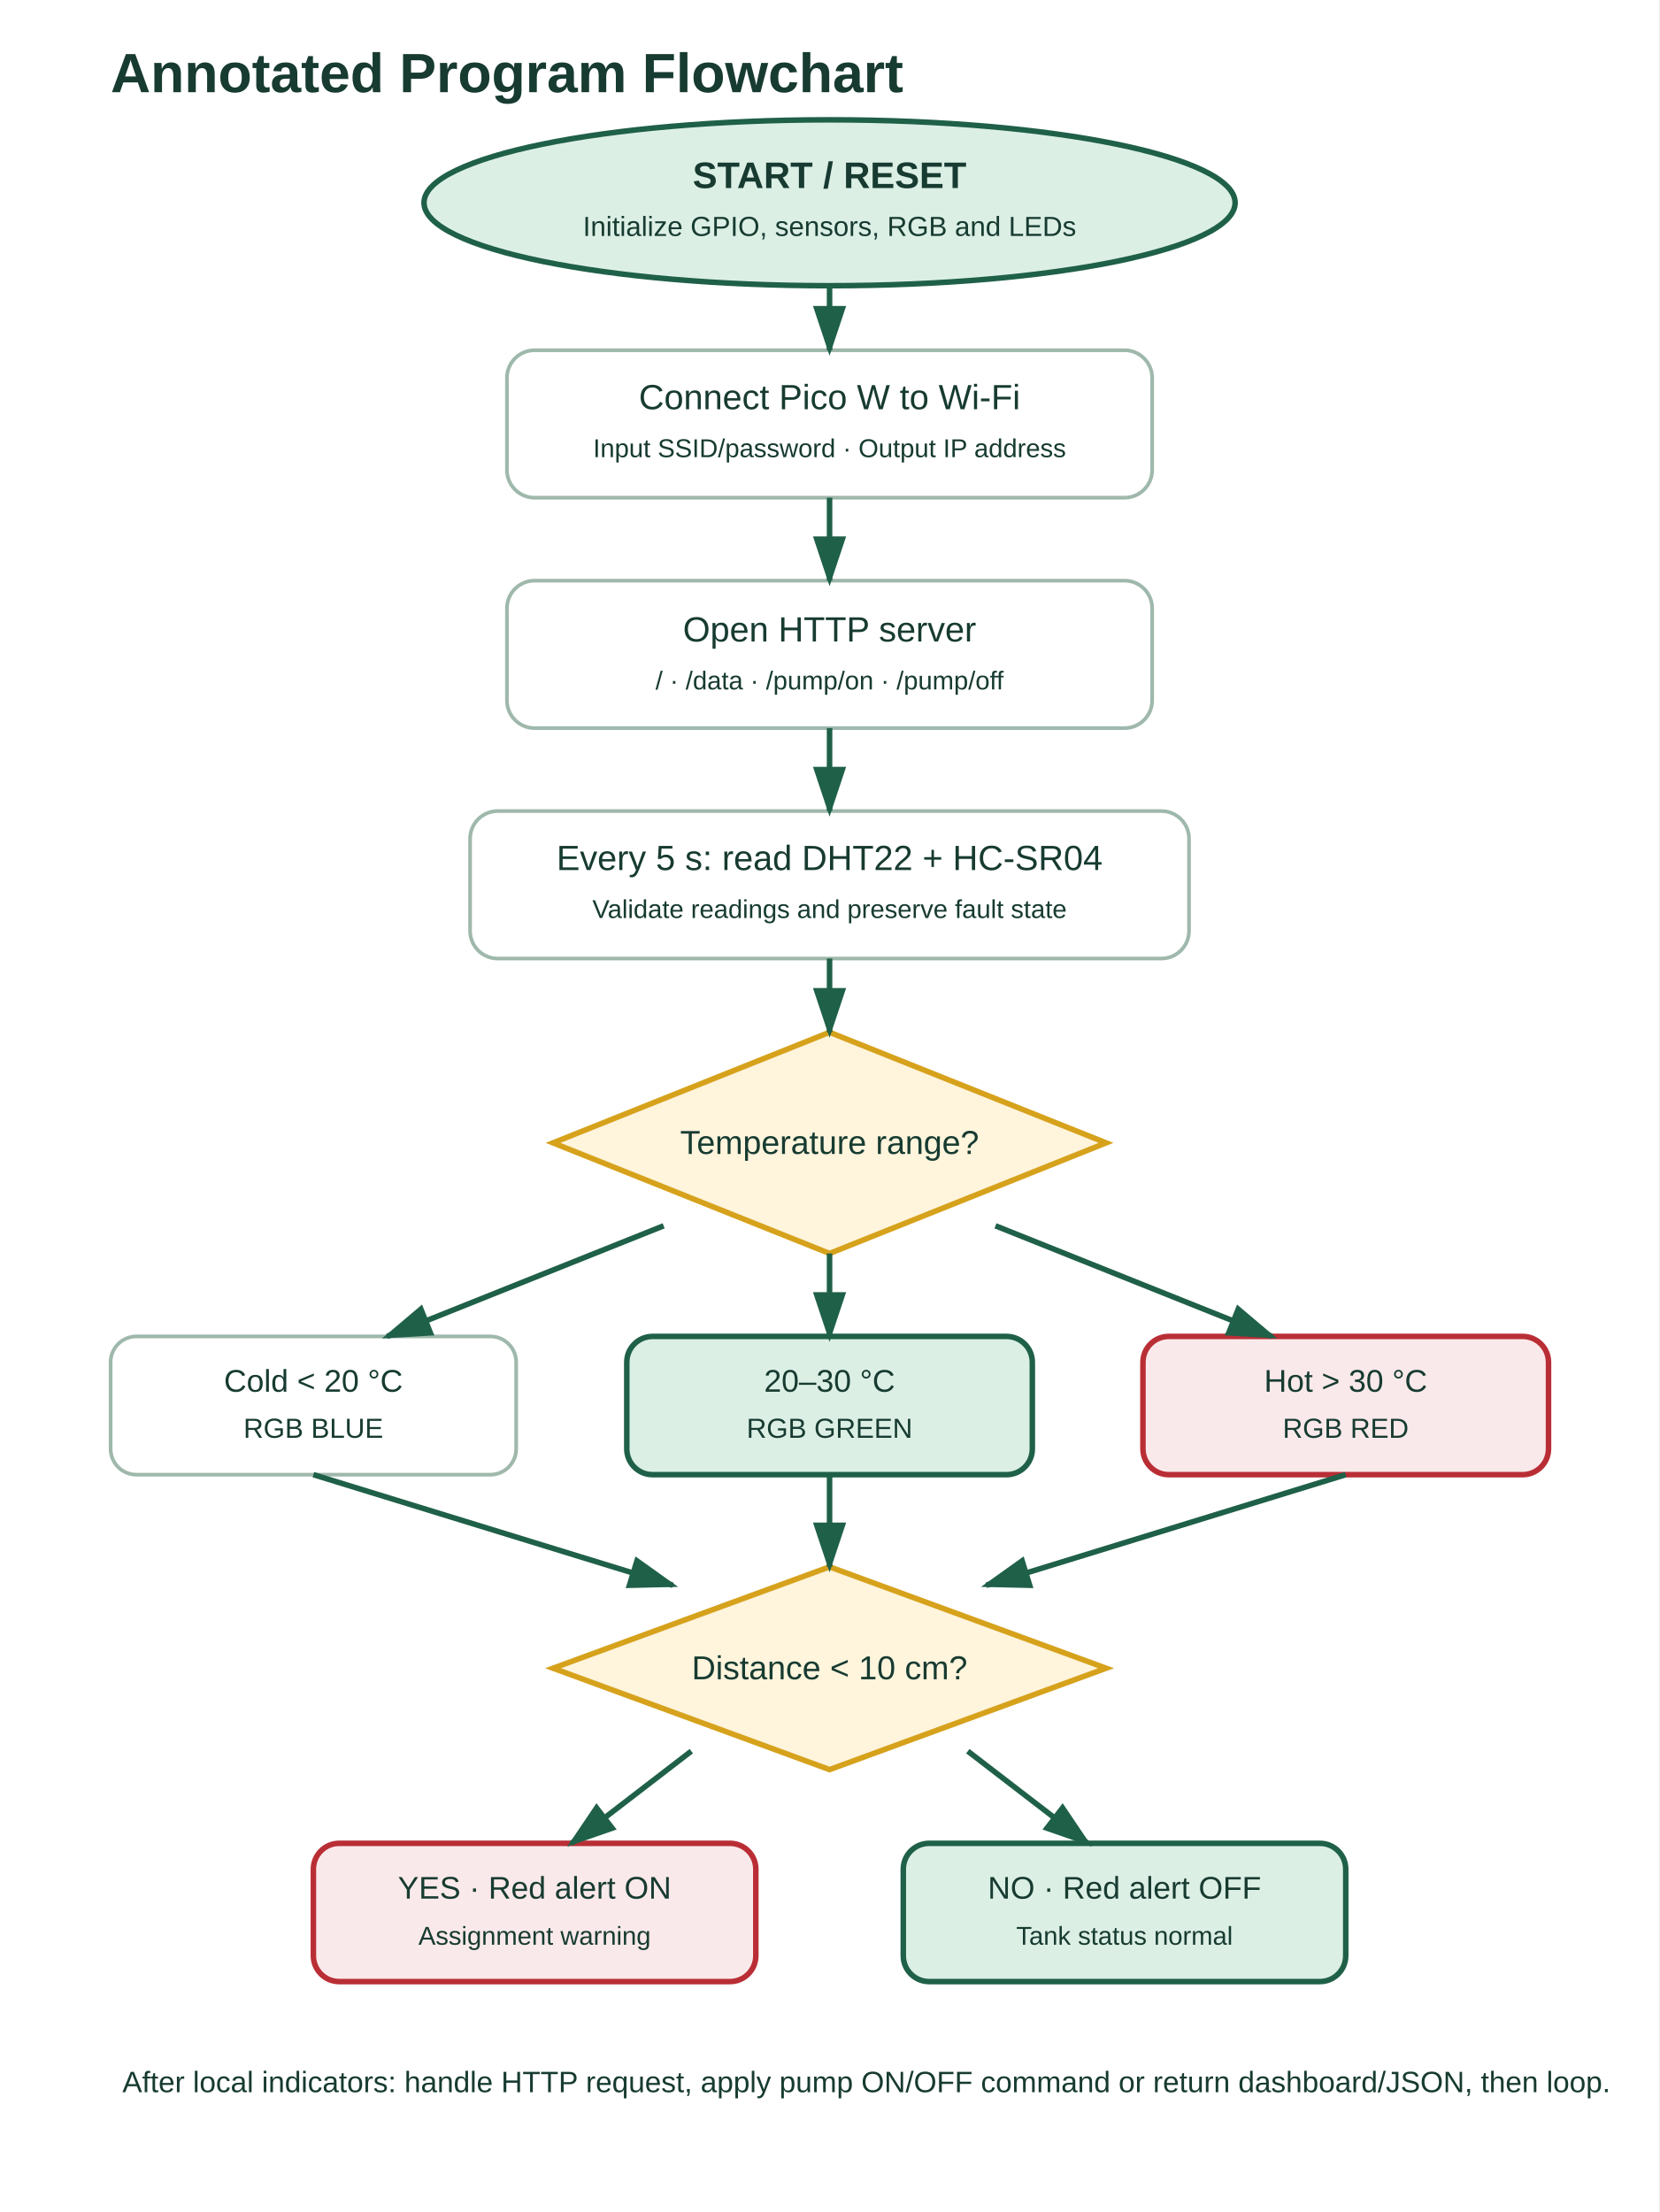
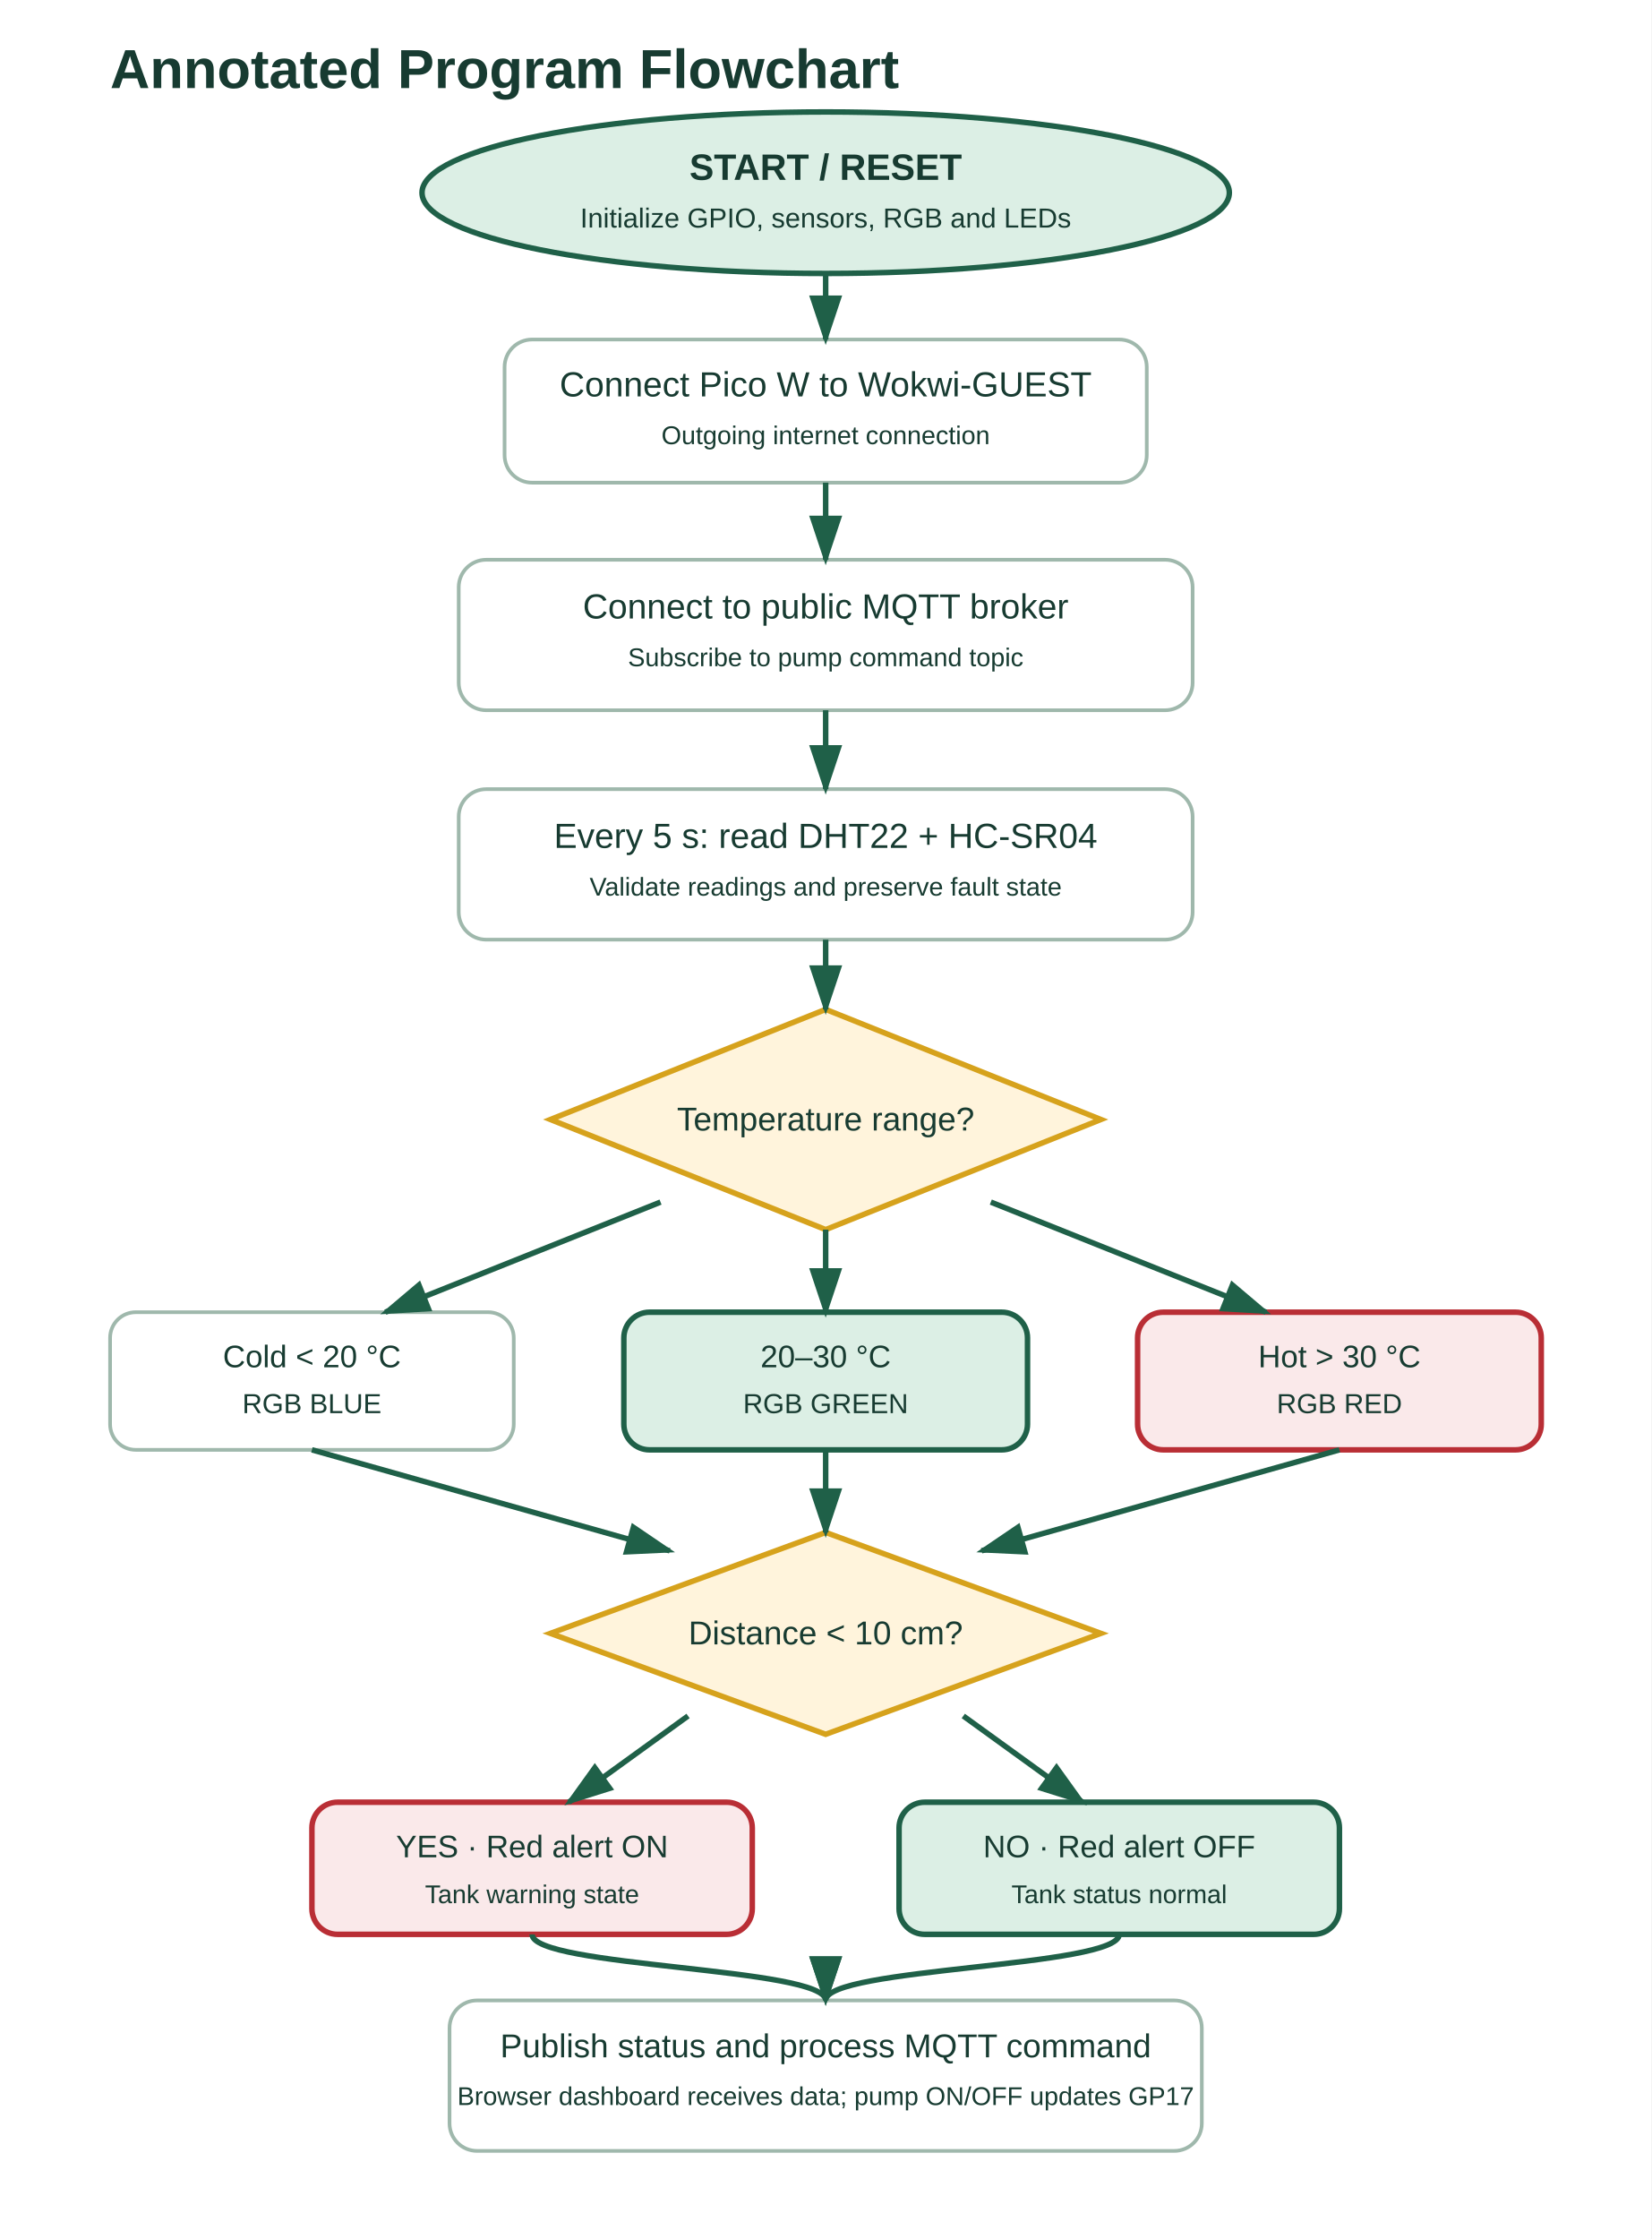
- <svg xmlns="http://www.w3.org/2000/svg" width="900" height="1200" viewBox="0 0 900 1200">
-   <rect width="900" height="1200" fill="white" />
-   <style>text{font-family:Arial;fill:#173b31}.b{fill:#fff;stroke:#9fb8ac;stroke-width:2}.g{fill:#dcefe5;stroke:#1f6048;stroke-width:3}.d{fill:#fff4dc;stroke:#d6a21c;stroke-width:3}.r{fill:#fae9ea;stroke:#b92e35;stroke-width:3}.l{stroke:#1f6048;stroke-width:3;fill:none;marker-end:url(#a)}</style>
+ <svg xmlns="http://www.w3.org/2000/svg" width="900" height="1220" viewBox="0 0 900 1220">
+   <rect width="900" height="1220" fill="white" />
+   <style>
+ text{font-family:Arial;fill:#173b31}.b{fill:#fff;stroke:#9fb8ac;stroke-width:2}
+ .g{fill:#dcefe5;stroke:#1f6048;stroke-width:3}.d{fill:#fff4dc;stroke:#d6a21c;stroke-width:3}
+ .r{fill:#fae9ea;stroke:#b92e35;stroke-width:3}.l{stroke:#1f6048;stroke-width:3;fill:none;marker-end:url(#a)}
+ </style>
  <defs>
    <marker id="a" markerWidth="10" markerHeight="10" refX="8" refY="3" orient="auto">
      <path d="M0,0 L0,6 L9,3 z" fill="#1f6048" />
    </marker>
  </defs>
-   <text x="60" y="50" font-size="30" font-weight="700">Annotated Program Flowchart</text>
-   <ellipse class="g" cx="450" cy="110" rx="220" ry="45" />
-   <text x="450" y="102" text-anchor="middle" font-size="20" font-weight="700">START / RESET</text>
-   <text x="450" y="128" text-anchor="middle" font-size="15">Initialize GPIO, sensors, RGB and LEDs</text>
-   <rect class="b" x="275" y="190" width="350" height="80" rx="15" />
-   <text x="450" y="222" text-anchor="middle" font-size="19">Connect Pico W to Wi-Fi</text>
-   <text x="450" y="248" text-anchor="middle" font-size="14">Input SSID/password · Output IP address</text>
-   <rect class="b" x="275" y="315" width="350" height="80" rx="15" />
-   <text x="450" y="348" text-anchor="middle" font-size="19">Open HTTP server</text>
-   <text x="450" y="374" text-anchor="middle" font-size="14">/ · /data · /pump/on · /pump/off</text>
-   <rect class="b" x="255" y="440" width="390" height="80" rx="15" />
-   <text x="450" y="472" text-anchor="middle" font-size="19">Every 5 s: read DHT22 + HC-SR04</text>
-   <text x="450" y="498" text-anchor="middle" font-size="14">Validate readings and preserve fault state</text>
-   <polygon class="d" points="450,560 600,620 450,680 300,620" />
-   <text x="450" y="626" text-anchor="middle" font-size="18">Temperature range?</text>
-   <rect class="b" x="60" y="725" width="220" height="75" rx="14" />
-   <text x="170" y="755" text-anchor="middle" font-size="17">Cold &lt; 20 °C</text>
-   <text x="170" y="780" text-anchor="middle" font-size="15">RGB BLUE</text>
-   <rect class="g" x="340" y="725" width="220" height="75" rx="14" />
-   <text x="450" y="755" text-anchor="middle" font-size="17">20–30 °C</text>
-   <text x="450" y="780" text-anchor="middle" font-size="15">RGB GREEN</text>
-   <rect class="r" x="620" y="725" width="220" height="75" rx="14" />
-   <text x="730" y="755" text-anchor="middle" font-size="17">Hot &gt; 30 °C</text>
-   <text x="730" y="780" text-anchor="middle" font-size="15">RGB RED</text>
-   <polygon class="d" points="450,850 600,905 450,960 300,905" />
-   <text x="450" y="911" text-anchor="middle" font-size="18">Distance &lt; 10 cm?</text>
-   <rect class="r" x="170" y="1000" width="240" height="75" rx="14" />
-   <text x="290" y="1030" text-anchor="middle" font-size="17">YES · Red alert ON</text>
-   <text x="290" y="1055" text-anchor="middle" font-size="14">Assignment warning</text>
-   <rect class="g" x="490" y="1000" width="240" height="75" rx="14" />
-   <text x="610" y="1030" text-anchor="middle" font-size="17">NO · Red alert OFF</text>
-   <text x="610" y="1055" text-anchor="middle" font-size="14">Tank status normal</text>
-   <path class="l" d="M450 155 V190" />
-   <path class="l" d="M450 270 V315" />
-   <path class="l" d="M450 395 V440" />
-   <path class="l" d="M450 520 V560" />
-   <path class="l" d="M360 665 L210 725" />
-   <path class="l" d="M450 680 V725" />
-   <path class="l" d="M540 665 L690 725" />
-   <path class="l" d="M170 800 L365 860" />
-   <path class="l" d="M450 800 V850" />
-   <path class="l" d="M730 800 L535 860" />
-   <path class="l" d="M375 950 L310 1000" />
-   <path class="l" d="M525 950 L590 1000" />
-   <text x="470" y="1135" text-anchor="middle" font-size="16">After local indicators: handle HTTP request, apply pump ON/OFF command or return dashboard/JSON, then loop.</text>
+   <text x="60" y="48" font-size="30" font-weight="700">Annotated Program Flowchart</text>
+   <ellipse class="g" cx="450" cy="105" rx="220" ry="44" />
+   <text x="450" y="98" text-anchor="middle" font-size="20" font-weight="700">START / RESET</text>
+   <text x="450" y="124" text-anchor="middle" font-size="15">Initialize GPIO, sensors, RGB and LEDs</text>
+   <rect class="b" x="275" y="185" width="350" height="78" rx="15" />
+   <text x="450" y="216" text-anchor="middle" font-size="19">Connect Pico W to Wokwi-GUEST</text>
+   <text x="450" y="242" text-anchor="middle" font-size="14">Outgoing internet connection</text>
+   <rect class="b" x="250" y="305" width="400" height="82" rx="15" />
+   <text x="450" y="337" text-anchor="middle" font-size="19">Connect to public MQTT broker</text>
+   <text x="450" y="363" text-anchor="middle" font-size="14">Subscribe to pump command topic</text>
+   <rect class="b" x="250" y="430" width="400" height="82" rx="15" />
+   <text x="450" y="462" text-anchor="middle" font-size="19">Every 5 s: read DHT22 + HC-SR04</text>
+   <text x="450" y="488" text-anchor="middle" font-size="14">Validate readings and preserve fault state</text>
+   <polygon class="d" points="450,550 600,610 450,670 300,610" />
+   <text x="450" y="616" text-anchor="middle" font-size="18">Temperature range?</text>
+   <rect class="b" x="60" y="715" width="220" height="75" rx="14" />
+   <text x="170" y="745" text-anchor="middle" font-size="17">Cold &lt; 20 °C</text>
+   <text x="170" y="770" text-anchor="middle" font-size="15">RGB BLUE</text>
+   <rect class="g" x="340" y="715" width="220" height="75" rx="14" />
+   <text x="450" y="745" text-anchor="middle" font-size="17">20–30 °C</text>
+   <text x="450" y="770" text-anchor="middle" font-size="15">RGB GREEN</text>
+   <rect class="r" x="620" y="715" width="220" height="75" rx="14" />
+   <text x="730" y="745" text-anchor="middle" font-size="17">Hot &gt; 30 °C</text>
+   <text x="730" y="770" text-anchor="middle" font-size="15">RGB RED</text>
+   <polygon class="d" points="450,835 600,890 450,945 300,890" />
+   <text x="450" y="896" text-anchor="middle" font-size="18">Distance &lt; 10 cm?</text>
+   <rect class="r" x="170" y="982" width="240" height="72" rx="14" />
+   <text x="290" y="1012" text-anchor="middle" font-size="17">YES · Red alert ON</text>
+   <text x="290" y="1037" text-anchor="middle" font-size="14">Tank warning state</text>
+   <rect class="g" x="490" y="982" width="240" height="72" rx="14" />
+   <text x="610" y="1012" text-anchor="middle" font-size="17">NO · Red alert OFF</text>
+   <text x="610" y="1037" text-anchor="middle" font-size="14">Tank status normal</text>
+   <rect class="b" x="245" y="1090" width="410" height="82" rx="15" />
+   <text x="450" y="1121" text-anchor="middle" font-size="18">Publish status and process MQTT command</text>
+   <text x="450" y="1147" text-anchor="middle" font-size="14">Browser dashboard receives data; pump ON/OFF updates GP17</text>
+   <path class="l" d="M450 149 V185" />
+   <path class="l" d="M450 263 V305" />
+   <path class="l" d="M450 387 V430" />
+   <path class="l" d="M450 512 V550" />
+   <path class="l" d="M360 655 L210 715" />
+   <path class="l" d="M450 670 V715" />
+   <path class="l" d="M540 655 L690 715" />
+   <path class="l" d="M170 790 L365 845" />
+   <path class="l" d="M450 790 V835" />
+   <path class="l" d="M730 790 L535 845" />
+   <path class="l" d="M375 935 L310 982" />
+   <path class="l" d="M525 935 L590 982" />
+   <path class="l" d="M290 1054 C290 1072 450 1072 450 1090" />
+   <path class="l" d="M610 1054 C610 1072 450 1072 450 1090" />
</svg>
